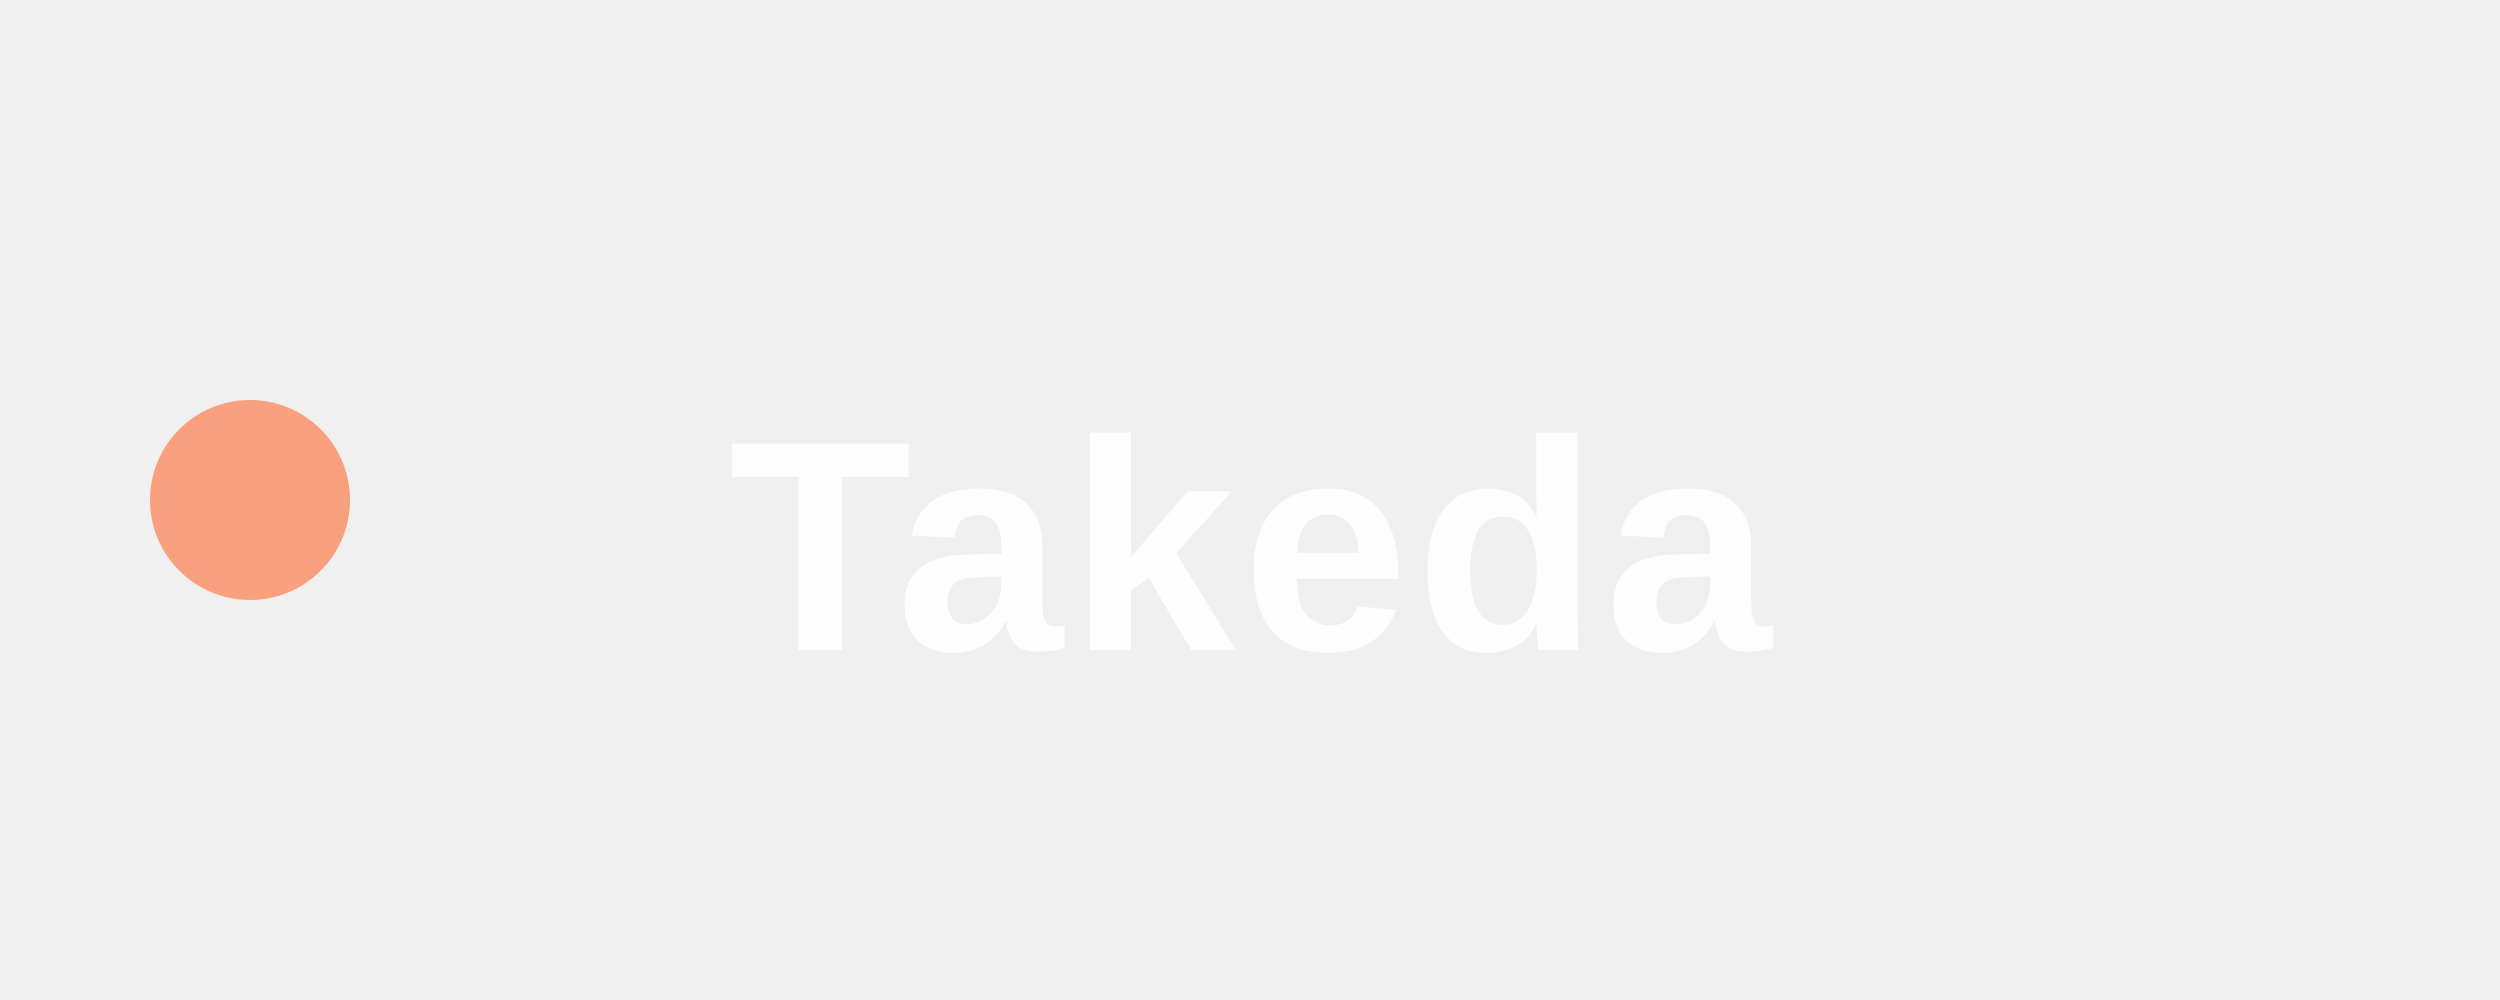
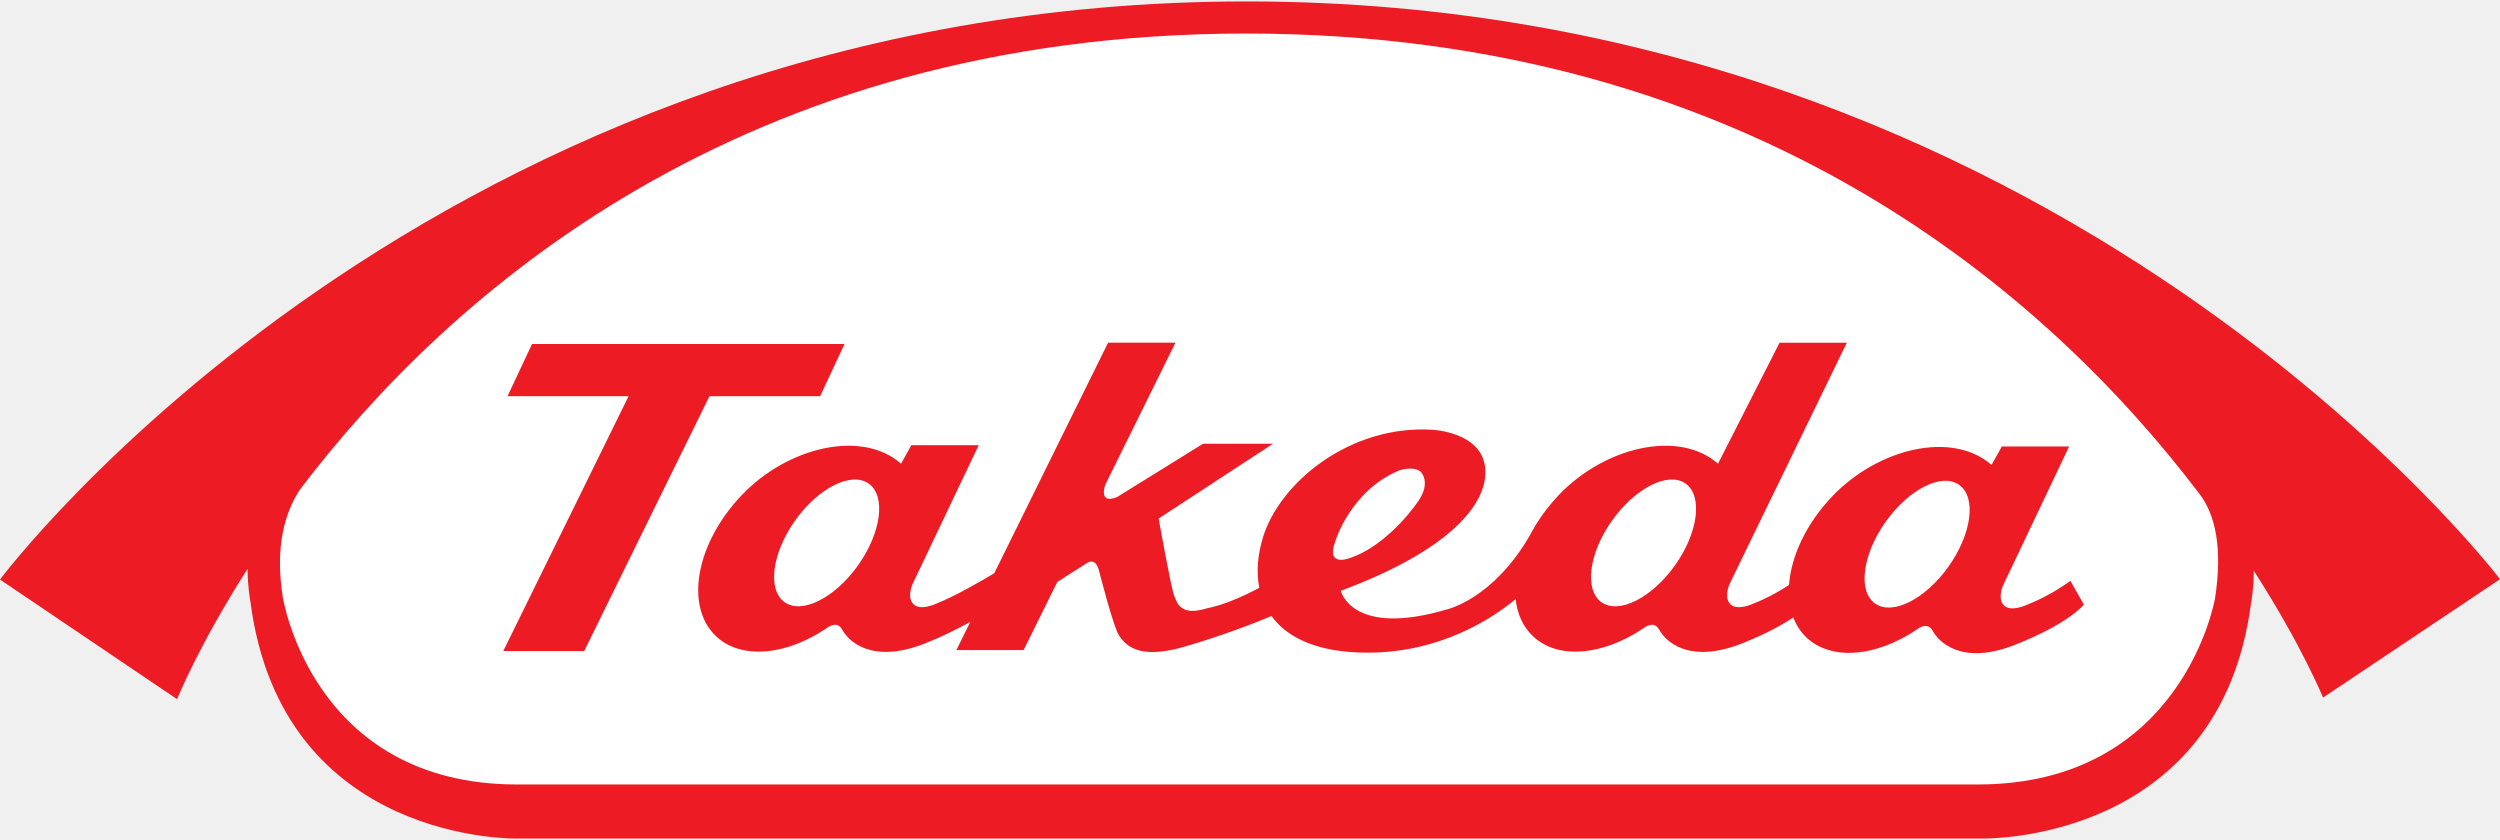
- <svg xmlns="http://www.w3.org/2000/svg" viewBox="0 0 200 80">
-   <defs>
-     <style>
-       .takeda-text { font-family: Arial, sans-serif; font-size: 24px; font-weight: 700; fill: rgba(255,255,255,0.85); letter-spacing: 0.5px; }
-       .takeda-accent { fill: rgba(255,107,53,0.6); }
-     </style>
-   </defs>
-   <rect x="0" y="0" width="200" height="80" fill="none" />
-   <text x="100" y="52" class="takeda-text" text-anchor="middle">Takeda</text>
-   <circle cx="20" cy="40" r="8" class="takeda-accent" />
+ <svg xmlns="http://www.w3.org/2000/svg" version="1.0" width="500" height="168" id="svg2" xml:space="preserve">
+   <defs id="defs6" />
+   <g transform="matrix(1.25,0,0,-1.25,-361.7335,223.0397)" id="g12">
+     <path d="m 488.869,178.203 c -130.366,0 -199.482,-92.498 -199.482,-92.498 l 28.331,-19.143 c 0,0 3.426,8.58 11.276,20.855 0.032,-3.077 0.455,-5.223 0.455,-5.223 5.006,-38.867 42.768,-37.931 42.768,-37.931 l 234.093,0 c 0,0 38.264,-1.052 43.26,37.788 0,0 0.407,2.004 0.428,5.059 7.692,-11.969 11.075,-20.29 11.075,-20.29 l 28.315,18.942 c 0,0 -70.163,92.44 -200.518,92.44" id="path1196" style="fill:#ed1c24;fill-opacity:1;fill-rule:nonzero;stroke:none" />
+     <path d="m 643.778,82.638 c 0,0 -5.101,-29.721 -37.957,-29.721 l -233.712,0 c -32.85,0 -37.476,29.996 -37.476,29.996 -1.263,7.962 0.275,13.412 2.733,17.181 23.657,31.143 70.469,72.97 151.401,72.97 81.619,0 128.827,-42.43 152.474,-73.578 2.733,-3.473 3.759,-9.14 2.538,-16.848" id="path1200" style="fill:#ffffff;fill-opacity:1;fill-rule:nonzero;stroke:none" />
+     <path d="m 420.608,115.038 3.901,8.358 -49.995,0 -3.923,-8.358 19.37,0 -20.052,-40.775 12.947,0 20.041,40.775 17.71,0 z" id="path1204" style="fill:#ed1c24;fill-opacity:1;fill-rule:nonzero;stroke:none" />
+     <path d="m 601.155,87.79 c -3.716,-5.234 -8.982,-7.888 -11.768,-5.91 -2.781,1.982 -2.014,7.824 1.702,13.058 3.716,5.234 8.992,7.893 11.768,5.916 2.791,-1.988 2.014,-7.829 -1.702,-13.063 m -43.757,0.201 c -3.738,-5.244 -9.003,-7.888 -11.784,-5.91 -2.765,1.977 -2.025,7.819 1.702,13.063 3.732,5.234 9.008,7.882 11.773,5.91 2.765,-1.977 2.025,-7.829 -1.692,-13.063 m -54.377,3.806 c 0,0 2.421,8.125 10.256,11.377 0,0 2.231,0.756 3.426,-0.222 0,0 1.676,-1.612 -0.317,-4.599 -1.787,-2.664 -6.08,-7.486 -10.737,-9.109 0,0 -4.224,-1.845 -2.627,2.553 m -76.332,-3.806 c -3.738,-5.244 -8.992,-7.888 -11.768,-5.91 -2.781,1.977 -2.035,7.819 1.681,13.063 3.727,5.234 9.003,7.882 11.778,5.91 2.791,-1.977 2.014,-7.829 -1.692,-13.063 M 613.61,81.626 c 0,0 -2.522,-1.174 -3.605,-0.042 -1.084,1.121 -0.116,3.209 -0.116,3.209 l 10.562,22.209 -10.769,0 -1.649,-2.966 c -6.291,5.535 -18.122,2.675 -25.449,-4.985 -4.235,-4.414 -6.629,-9.653 -6.952,-14.21 -1.2,-0.793 -3.204,-2.004 -5.783,-3.019 0,0 -2.527,-1.184 -3.621,-0.042 -1.084,1.121 -0.106,3.219 -0.106,3.219 l 18.751,38.592 -10.758,0 -9.849,-19.354 c -6.291,5.524 -18.112,2.675 -25.455,-4.985 -1.486,-1.57 -2.733,-3.214 -3.769,-4.906 l 0.011,0.037 c -0.069,-0.137 -0.143,-0.285 -0.217,-0.412 -0.238,-0.402 -0.465,-0.788 -0.661,-1.179 -5.852,-10.14 -13.132,-11.821 -13.132,-11.821 -15.384,-4.599 -17.139,2.934 -17.139,2.934 17.229,6.37 23.705,13.914 23.107,19.687 -0.582,5.778 -8.511,6.08 -8.511,6.08 -13.031,0.782 -24.313,-8.332 -27.051,-17.25 -0.825,-2.717 -1.084,-5.509 -0.576,-8.051 -5.218,-2.781 -8.221,-3.225 -8.221,-3.225 -4.335,-1.369 -4.874,0.687 -5.387,1.94 -0.529,1.285 -2.49,12.381 -2.49,12.381 l 18.297,11.969 -11.192,0 -13.745,-8.522 c -3.098,-1.285 -1.898,1.972 -1.898,1.972 l 11.223,22.721 -10.779,0 -18.207,-36.889 c -2.093,-1.258 -6.286,-3.69 -9.341,-4.895 0,0 -2.522,-1.184 -3.605,-0.042 -1.105,1.121 -0.122,3.219 -0.122,3.219 l 10.573,22.203 -10.774,0 -1.649,-2.966 c -6.286,5.524 -18.122,2.675 -25.449,-4.985 -7.343,-7.665 -9.214,-17.773 -4.192,-22.579 4.012,-3.843 11.234,-3.124 17.715,1.237 0,0 1.634,1.406 2.522,-0.238 0.915,-1.713 4.626,-5.583 13.174,-2.21 2.744,1.073 5.202,2.31 7.311,3.473 l -2.231,-4.515 10.758,0 5.398,10.906 4.689,2.987 c 0,0 1.438,1.131 2.004,-1.285 0,0 2.331,-9.183 3.23,-10.367 0.909,-1.2 2.707,-3.912 10.277,-1.739 5.799,1.676 11.202,3.727 14.062,4.948 2.532,-3.5 7.391,-5.863 15.394,-5.863 11.8,0 20.147,5.635 23.668,8.569 0.254,-2.337 1.152,-4.388 2.744,-5.905 4.007,-3.843 11.223,-3.124 17.699,1.237 0,0 1.639,1.406 2.538,-0.238 0.92,-1.713 4.615,-5.583 13.174,-2.21 3.928,1.549 6.55,3.029 8.273,4.182 0.465,-1.216 1.147,-2.278 2.072,-3.177 4.028,-3.827 11.234,-3.119 17.71,1.253 0,0 1.644,1.412 2.543,-0.248 0.904,-1.713 4.626,-5.588 13.163,-2.204 8.559,3.368 11.007,6.423 11.007,6.423 l -2.157,3.806 c -0.301,-0.169 -2.934,-2.257 -7.042,-3.87" id="path1208" style="fill:#ed1c24;fill-opacity:1;fill-rule:nonzero;stroke:none" />
+   </g>
</svg>
